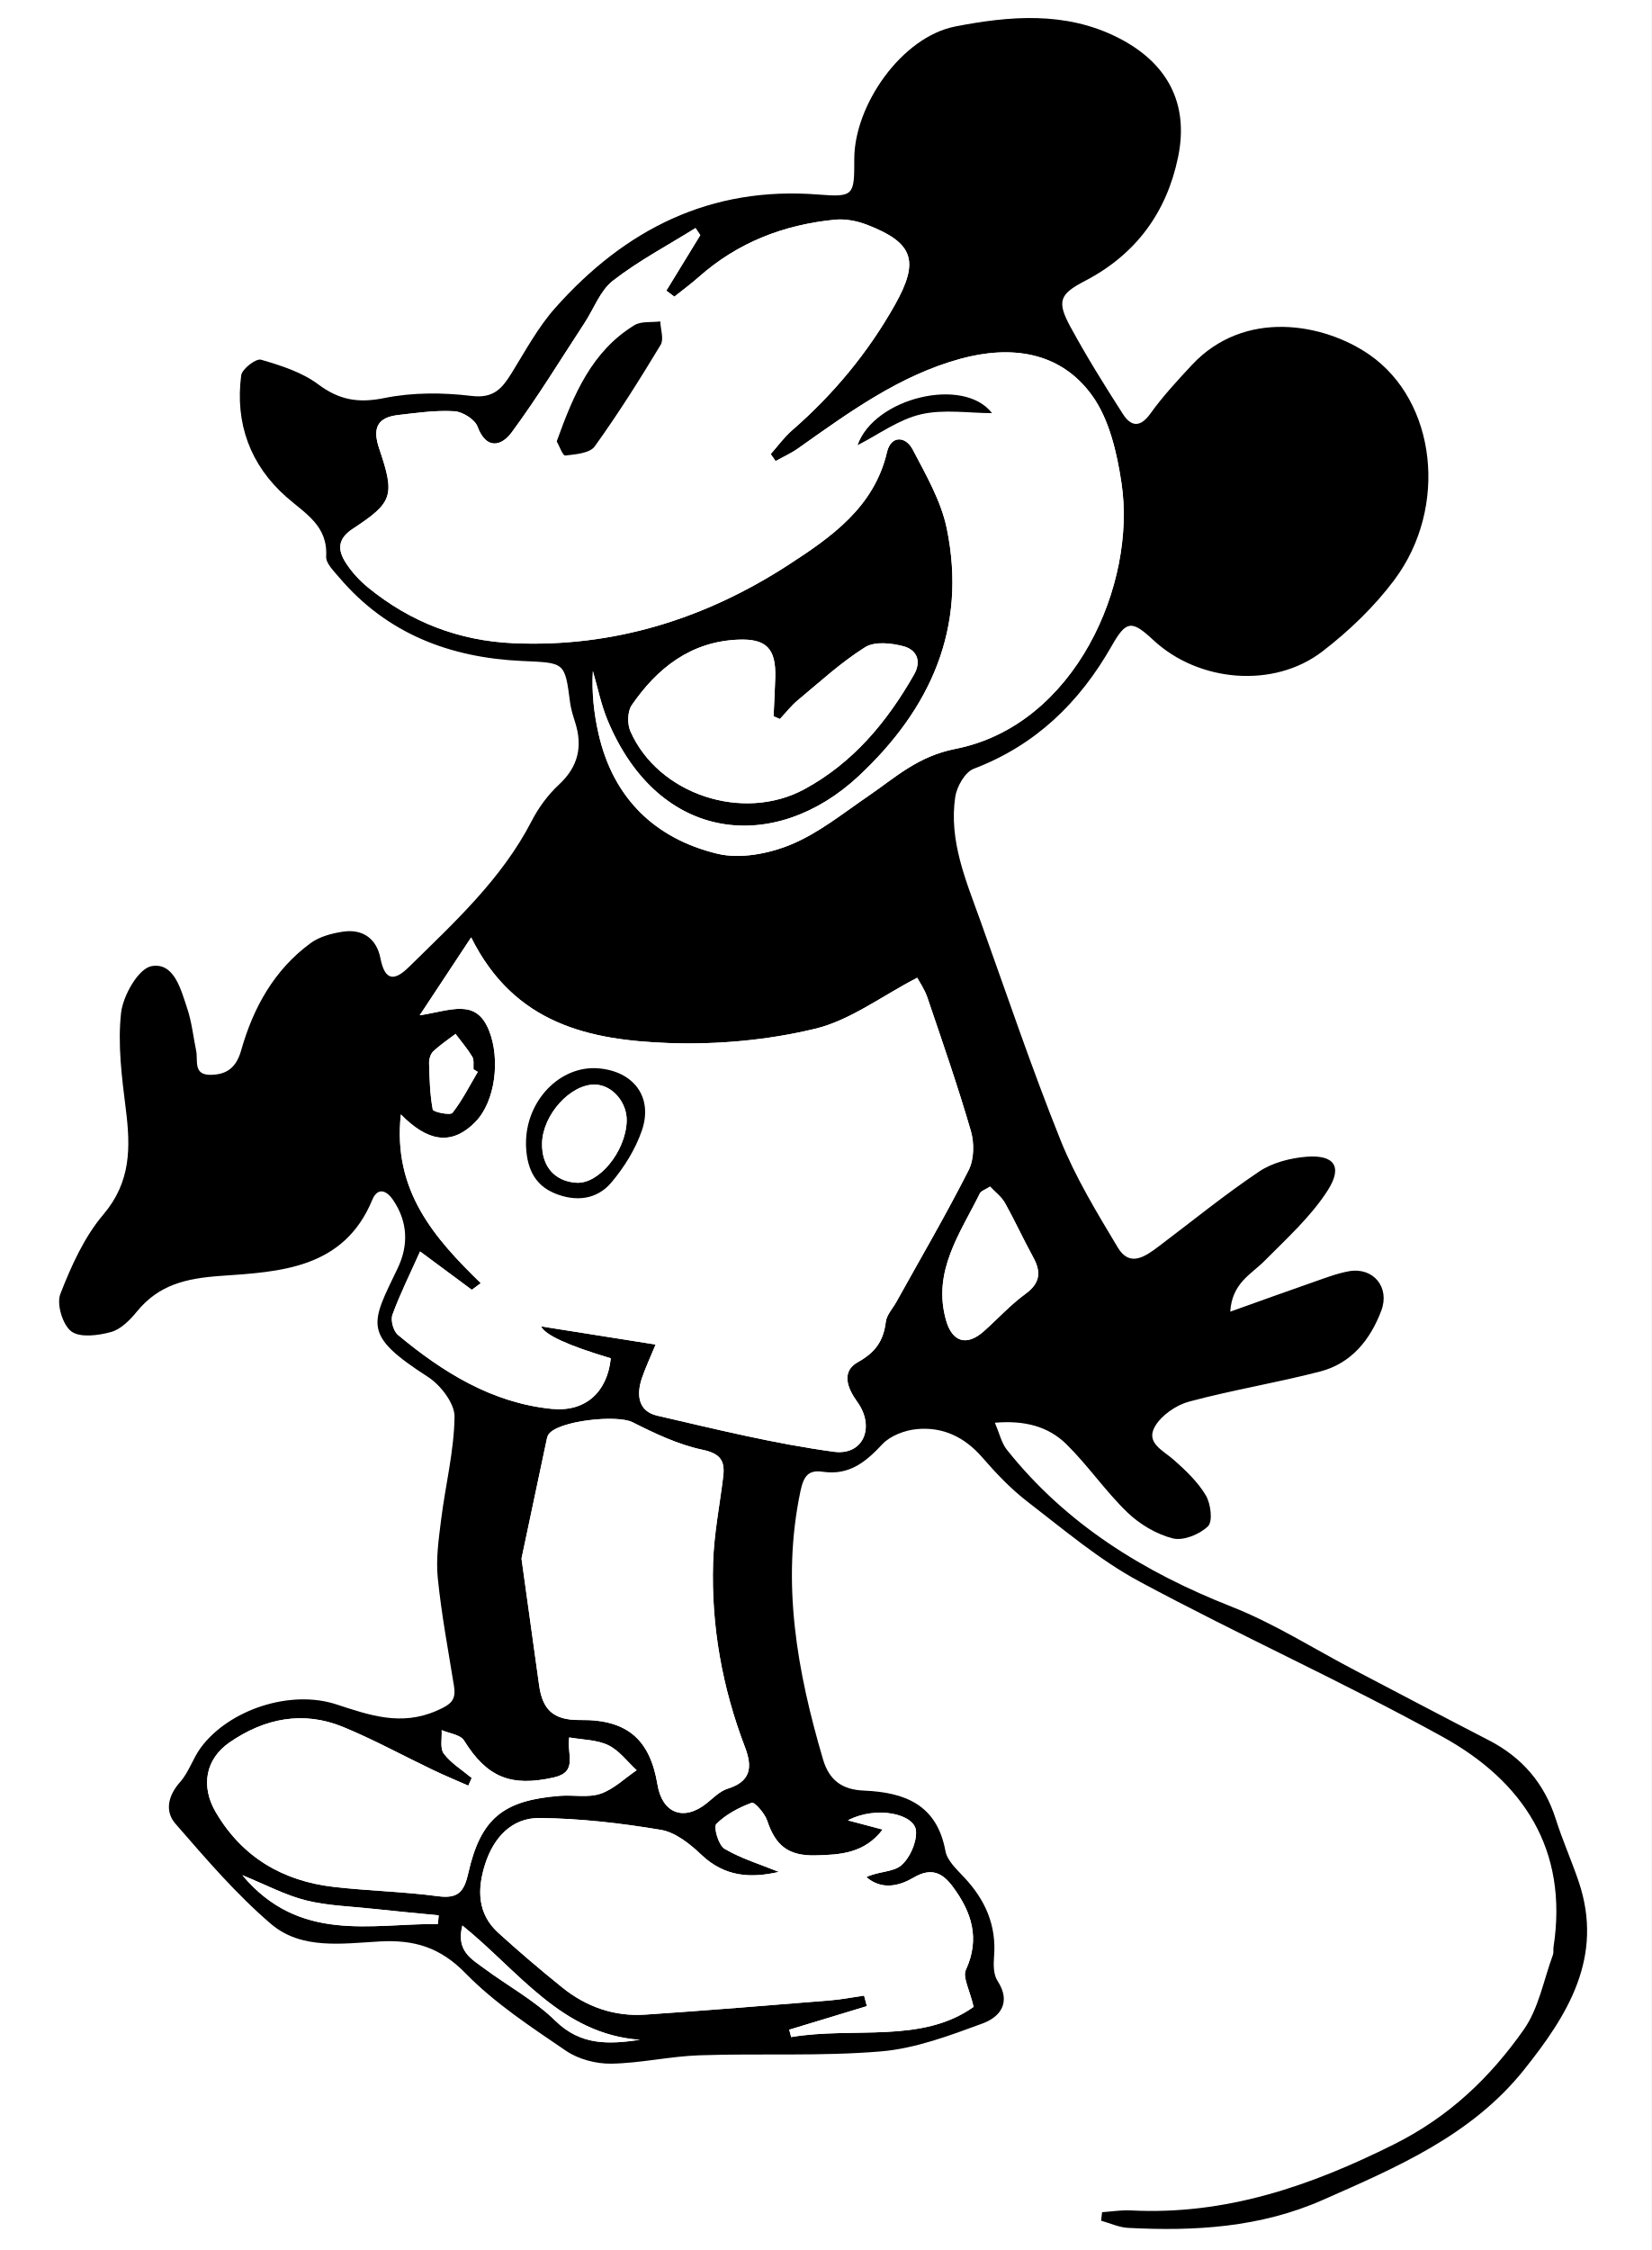
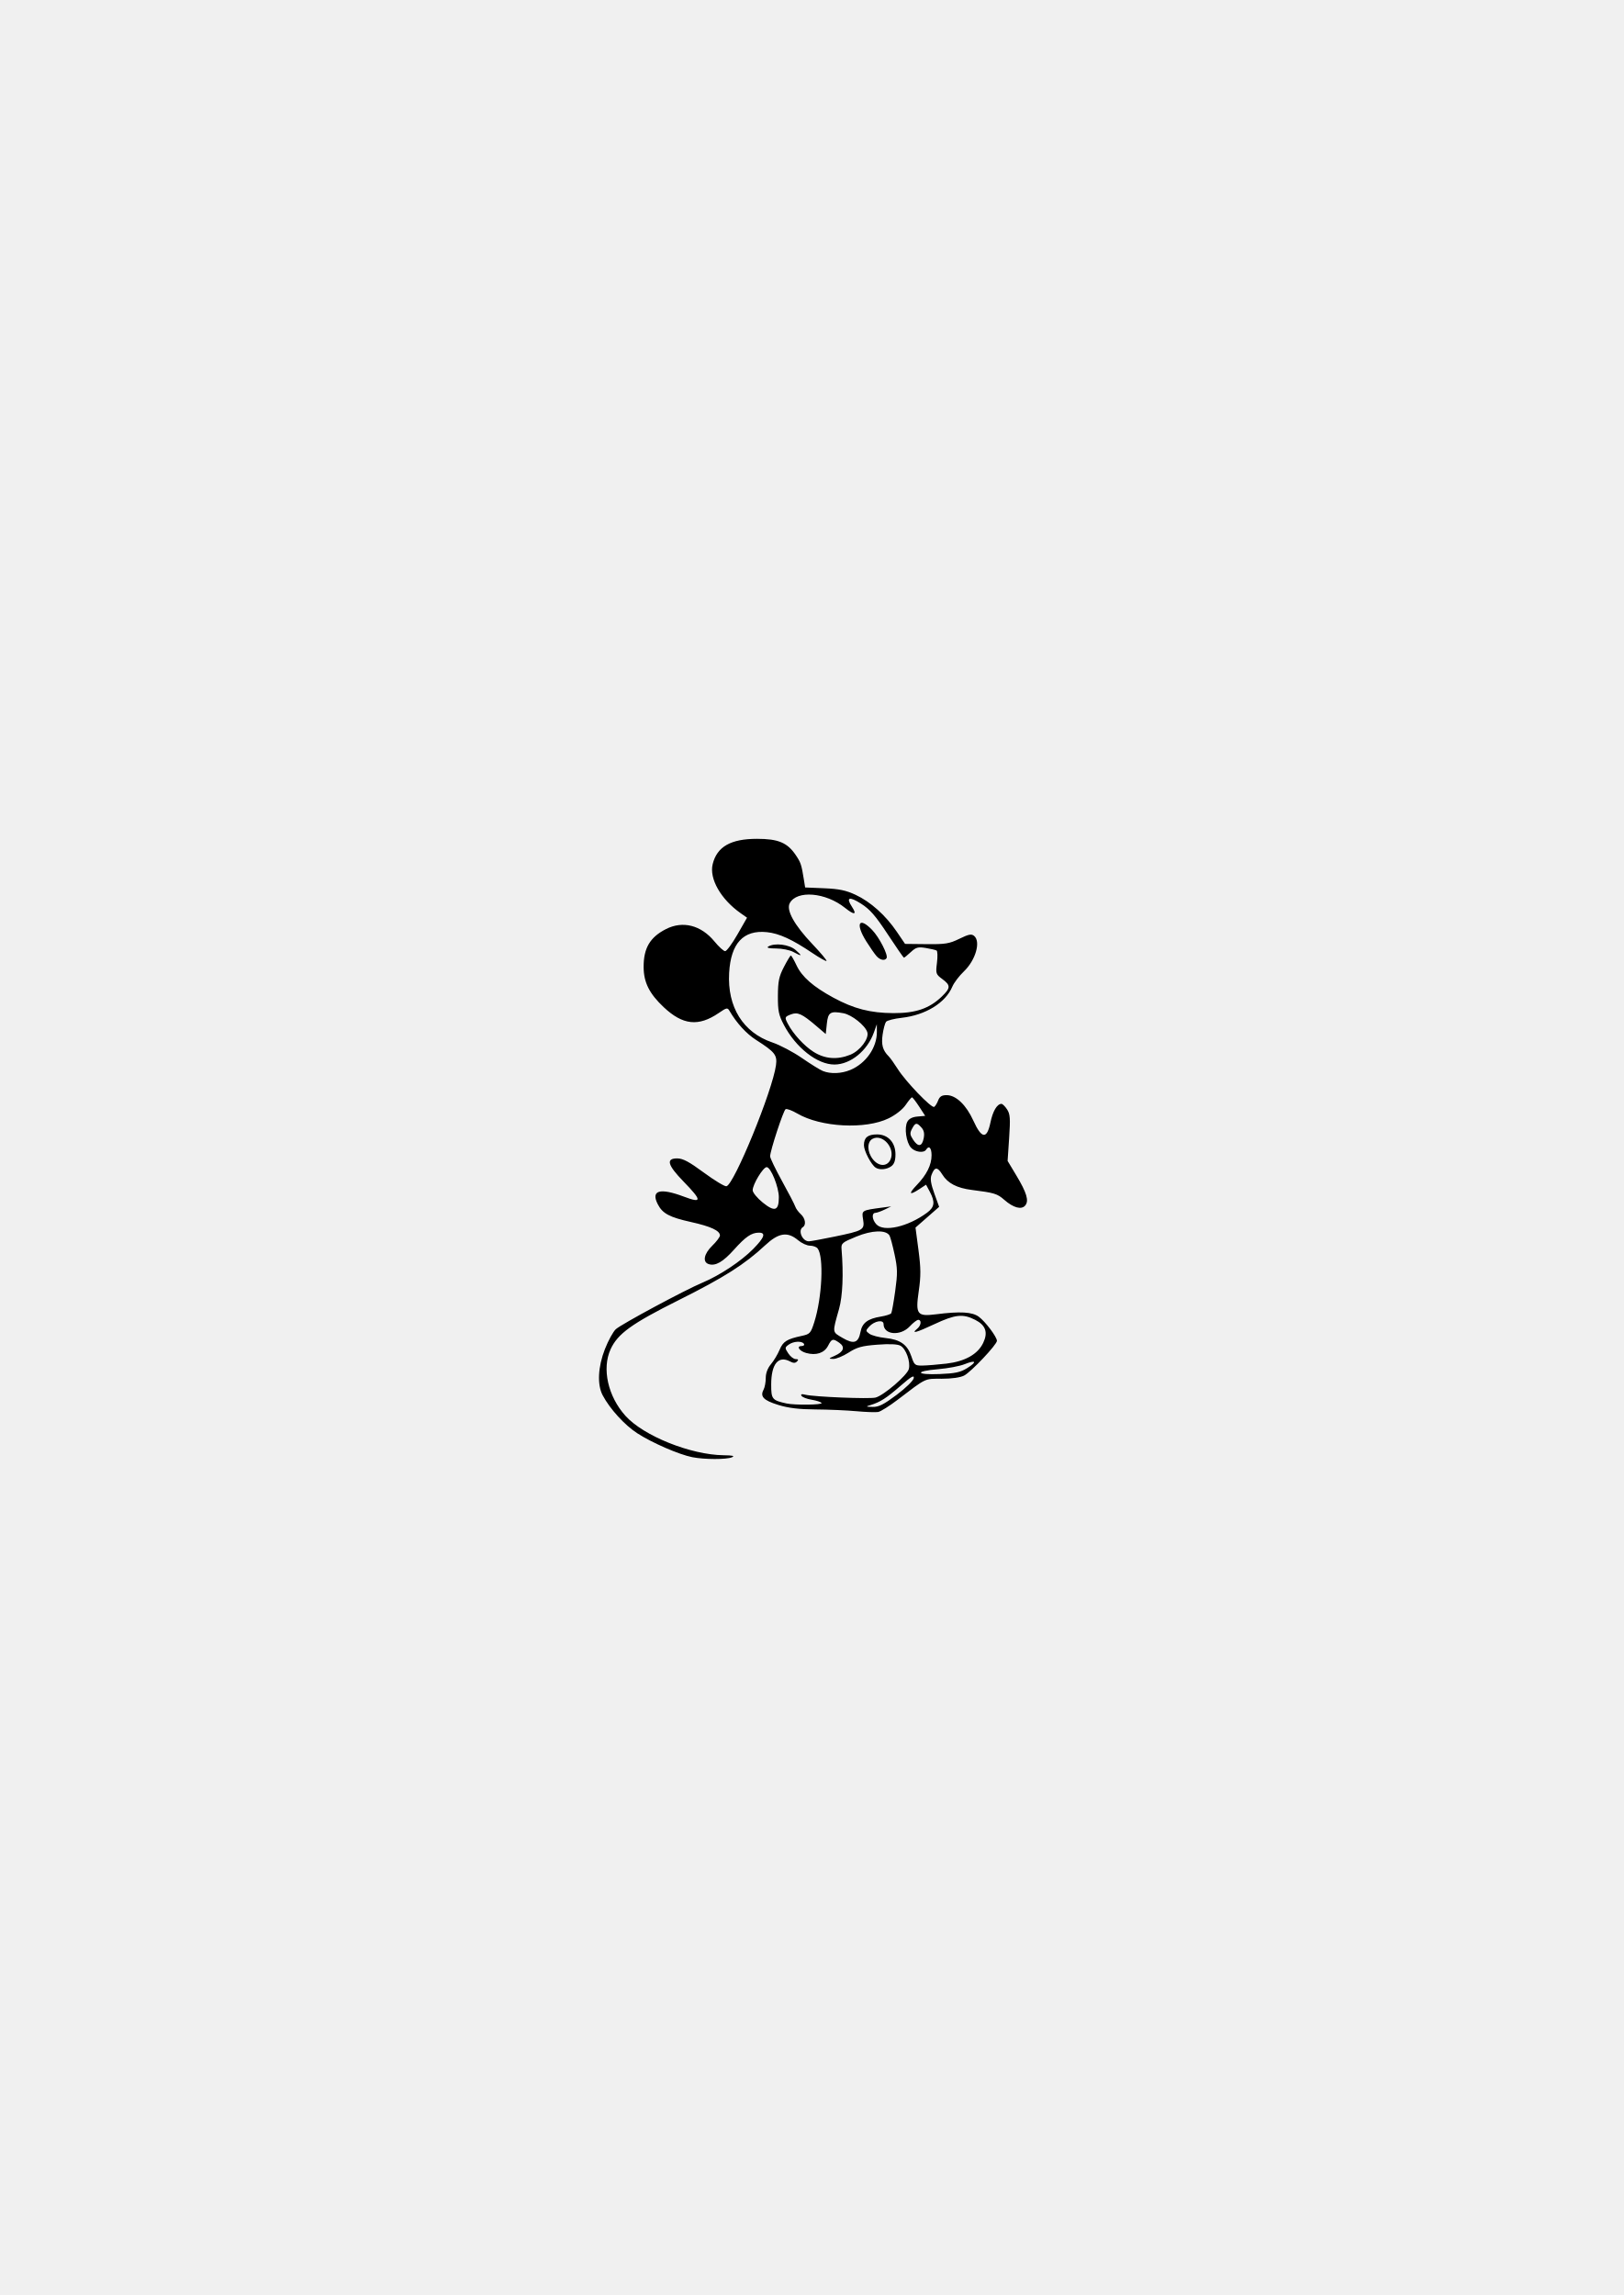
- <svg xmlns="http://www.w3.org/2000/svg" id="Layer_1" viewBox="0 0 323 440">
-   <defs>
-     <style>.cls-1,.cls-2{stroke-width:0px;}.cls-2{fill:#fff;}</style>
-   </defs>
-   <path class="cls-2" d="M0,440C0,293.33,0,146.67,0,0c107.67,0,215.33,0,323,0,0,146.67,0,293.33,0,440-107.67,0-215.33,0-323,0ZM240.68,256.49c.37-5.57,4.06-7.23,6.63-9.82,4.39-4.43,9.16-8.72,12.46-13.9,2.96-4.65,1.2-6.96-4.2-6.53-3.16.25-6.66,1.16-9.25,2.9-6.75,4.53-13.08,9.69-19.58,14.59-2.63,1.99-5.68,4.2-8.05.27-4.08-6.81-8.27-13.68-11.21-21.01-5.67-14.13-10.54-28.58-15.68-42.91-2.81-7.83-6.18-15.62-4.92-24.19.3-2.03,1.91-4.88,3.61-5.52,12.13-4.61,20.71-12.96,27-24.03,2.84-5,3.91-5.08,8.17-1.12,8.81,8.2,23.52,9.52,33.04,2.2,5.22-4.01,10.17-8.75,14.1-14.02,10.57-14.18,8.19-34.93-4.89-44-8.89-6.16-24.45-9.04-34.76,2.03-2.83,3.04-5.67,6.11-8.08,9.47-2.04,2.85-3.83,2.52-5.4.08-3.57-5.57-7.09-11.2-10.24-17.01-2.74-5.05-2.13-6.43,2.82-9,9.95-5.18,15.99-13.38,18.23-24.25,2.17-10.54-2.15-18.48-11.81-23.35-10.32-5.2-21.24-4.2-31.74-2.17-10.56,2.04-19.8,15.43-19.79,25.94,0,7.03-.03,7.5-6.97,6.94-21.17-1.69-37.88,6.8-51.53,22.17-3.36,3.78-5.83,8.39-8.52,12.73-1.85,2.98-3.49,5-7.82,4.48-5.62-.68-11.57-.71-17.08.41-5.08,1.03-8.8.41-12.94-2.68-3.19-2.38-7.31-3.68-11.2-4.82-.96-.28-3.69,1.82-3.86,3.06-1.23,9.37,1.77,17.56,8.81,23.76,3.75,3.31,8.15,5.62,7.81,11.68-.07,1.33,1.52,2.88,2.59,4.13,9.33,10.97,21.66,15.64,35.64,16.28,8.45.39,8.44.12,9.48,8.11.17,1.31.58,2.6.98,3.86,1.51,4.74.64,8.69-3.15,12.21-2.15,2-4.01,4.53-5.36,7.15-5.85,11.33-15.08,19.76-23.97,28.5-2.81,2.77-4.72,2.85-5.6-1.69-.74-3.78-3.42-5.77-7.3-5.2-2.2.33-4.63.97-6.38,2.26-7.1,5.22-11.19,12.6-13.54,20.9-.94,3.33-2.72,4.78-5.93,4.84-3.54.06-2.5-2.78-2.89-4.69-.57-2.77-.86-5.63-1.75-8.29-1.25-3.72-2.57-9.08-6.99-8.27-2.56.47-5.58,5.76-5.95,9.16-.68,6.16.15,12.57.93,18.8.94,7.47,1.03,14.21-4.39,20.6-3.75,4.42-6.28,10.08-8.42,15.55-.77,1.98.45,6.04,2.15,7.31,1.72,1.28,5.28.8,7.77.12,1.91-.52,3.69-2.33,5.03-3.97,4.33-5.31,9.66-6.53,16.5-7.01,11.46-.8,23.99-1.35,29.56-14.85.98-2.37,2.65-2.08,4.09.03,2.91,4.28,3.03,8.88.9,13.3-5.29,11.03-6.99,12.97,5.88,21.26,2.49,1.6,5.26,5.18,5.23,7.81-.09,6.73-1.79,13.42-2.63,20.16-.47,3.77-1.02,7.64-.65,11.37.71,7.07,2.04,14.09,3.17,21.12.45,2.78-.59,3.6-3.31,4.81-7.04,3.11-13.21.91-19.74-1.22-8.95-2.92-20.92,1-26.45,8.44-1.57,2.11-2.36,4.84-4.08,6.77-2.39,2.69-3,5.73-.9,8.14,5.94,6.82,11.88,13.79,18.73,19.63,5.94,5.06,13.97,3.79,21.22,3.39,6.72-.37,11.81,1.12,16.8,6.23,5.72,5.86,12.79,10.49,19.62,15.14,2.43,1.66,5.88,2.57,8.85,2.53,5.78-.09,11.52-1.45,17.31-1.64,11.82-.4,23.71.23,35.47-.76,6.75-.57,13.44-3.1,19.89-5.47,3.4-1.25,5.67-4.1,2.89-8.35-.8-1.23-.79-3.19-.66-4.78.48-6.08-1.73-11.02-5.8-15.38-1.46-1.56-3.36-3.29-3.71-5.19-1.66-9.12-7.98-11.49-15.97-11.83-4.08-.17-6.74-1.88-7.98-6.11-5.06-17.2-8.19-34.47-4.41-52.46.63-3.01,1.59-4.19,4.39-3.78,5.11.75,8.36-1.87,11.62-5.38,1.55-1.67,4.39-2.74,6.75-2.96,5.05-.48,9.31,1.52,12.75,5.47,2.73,3.13,5.64,6.22,8.92,8.74,7.1,5.45,14.04,11.37,21.86,15.58,19.55,10.51,39.86,19.64,59.28,30.36,15.77,8.7,24.68,22.07,21.73,41.16-.08.49.05,1.04-.11,1.49-1.82,4.93-2.78,10.48-5.71,14.64-6.59,9.37-14.58,17.03-25.37,22.42-16.43,8.21-33.01,13.89-51.53,12.93-1.85-.1-3.72.22-5.58.35l-.19,1.66c1.75.49,3.49,1.31,5.26,1.4,13.05.69,25.88-.07,38.1-5.46,14.48-6.39,29.08-12.61,39.33-25.42,8.61-10.76,15.72-22.11,10.71-36.87-1.38-4.08-3.15-8.03-4.45-12.13-2.23-7.03-6.59-12.11-13.11-15.47-8.71-4.49-17.37-9.07-26.06-13.61-8.07-4.22-15.85-9.2-24.28-12.52-17.19-6.77-32.34-16.11-43.94-30.69-1.03-1.29-1.4-3.1-2.35-5.28,5.89-.51,10.5.77,14.01,4.21,4.23,4.16,7.62,9.18,11.89,13.3,2.42,2.34,5.7,4.29,8.92,5.11,2.04.52,5.26-.79,6.87-2.37.98-.96.55-4.4-.42-6.04-1.56-2.63-3.92-4.88-6.26-6.94-2.1-1.86-5.57-3.33-3.68-6.56,1.29-2.21,4.16-4.17,6.7-4.85,8.47-2.27,17.17-3.68,25.65-5.89,6.07-1.58,9.75-6.17,11.91-11.88,1.73-4.56-1.55-8.56-6.32-7.71-2.44.43-4.8,1.37-7.15,2.19-5.06,1.76-10.1,3.59-16.03,5.7Z" />
-   <path class="cls-1" d="M240.68,256.49c5.92-2.11,10.96-3.94,16.03-5.7,2.36-.82,4.71-1.75,7.15-2.19,4.77-.85,8.05,3.15,6.32,7.71-2.16,5.71-5.85,10.29-11.91,11.88-8.49,2.21-17.18,3.62-25.65,5.89-2.54.68-5.41,2.64-6.7,4.85-1.89,3.23,1.58,4.7,3.68,6.56,2.33,2.06,4.7,4.31,6.26,6.94.97,1.63,1.4,5.08.42,6.04-1.61,1.58-4.83,2.89-6.87,2.37-3.22-.82-6.5-2.77-8.92-5.11-4.27-4.12-7.66-9.14-11.89-13.3-3.5-3.45-8.11-4.72-14.01-4.21.94,2.18,1.32,3.99,2.35,5.28,11.6,14.58,26.75,23.92,43.94,30.69,8.43,3.32,16.2,8.3,24.28,12.52,8.68,4.54,17.35,9.12,26.06,13.61,6.52,3.36,10.88,8.44,13.11,15.47,1.3,4.1,3.07,8.06,4.45,12.13,5,14.76-2.1,26.11-10.71,36.87-10.25,12.81-24.85,19.03-39.33,25.42-12.22,5.39-25.05,6.15-38.1,5.46-1.77-.09-3.51-.92-5.26-1.4l.19-1.66c1.86-.13,3.73-.44,5.58-.35,18.52.96,35.11-4.72,51.53-12.93,10.79-5.39,18.78-13.05,25.37-22.42,2.93-4.16,3.89-9.71,5.71-14.64.17-.45.04-1,.11-1.49,2.95-19.1-5.96-32.46-21.73-41.16-19.43-10.72-39.73-19.84-59.28-30.36-7.82-4.21-14.76-10.13-21.86-15.58-3.28-2.52-6.19-5.6-8.92-8.74-3.44-3.95-7.69-5.95-12.75-5.47-2.36.22-5.19,1.29-6.75,2.96-3.26,3.5-6.51,6.12-11.62,5.38-2.8-.41-3.75.77-4.39,3.78-3.78,17.98-.65,35.26,4.41,52.46,1.24,4.23,3.9,5.94,7.98,6.11,7.99.34,14.3,2.71,15.97,11.83.35,1.9,2.26,3.63,3.71,5.19,4.07,4.36,6.28,9.3,5.8,15.38-.13,1.59-.14,3.56.66,4.78,2.78,4.25.51,7.1-2.89,8.35-6.45,2.37-13.14,4.9-19.89,5.47-11.76.99-23.65.36-35.47.76-5.78.19-11.53,1.55-17.31,1.64-2.97.04-6.42-.87-8.85-2.53-6.83-4.66-13.9-9.28-19.62-15.14-4.99-5.11-10.08-6.6-16.8-6.23-7.24.4-15.28,1.66-21.22-3.39-6.85-5.84-12.79-12.81-18.73-19.63-2.1-2.41-1.49-5.45.9-8.14,1.72-1.93,2.52-4.67,4.08-6.77,5.52-7.43,17.5-11.36,26.45-8.44,6.53,2.13,12.7,4.33,19.74,1.22,2.72-1.2,3.76-2.03,3.31-4.81-1.13-7.03-2.46-14.05-3.17-21.12-.38-3.73.18-7.6.65-11.37.84-6.74,2.54-13.43,2.63-20.16.03-2.63-2.74-6.21-5.23-7.81-12.87-8.29-11.17-10.23-5.88-21.26,2.12-4.43,2-9.02-.9-13.3-1.44-2.12-3.11-2.4-4.09-.03-5.58,13.5-18.1,14.05-29.56,14.85-6.84.48-12.17,1.7-16.5,7.01-1.34,1.64-3.12,3.44-5.03,3.97-2.49.68-6.05,1.16-7.77-.12-1.69-1.27-2.92-5.33-2.15-7.31,2.13-5.47,4.67-11.13,8.42-15.55,5.42-6.39,5.33-13.13,4.39-20.6-.78-6.23-1.61-12.63-.93-18.8.37-3.39,3.39-8.69,5.95-9.16,4.42-.81,5.75,4.55,6.99,8.27.89,2.66,1.18,5.52,1.75,8.29.39,1.92-.65,4.76,2.89,4.69,3.21-.06,4.99-1.5,5.93-4.84,2.35-8.29,6.44-15.68,13.54-20.9,1.75-1.29,4.17-1.93,6.38-2.26,3.88-.57,6.56,1.41,7.3,5.2.89,4.54,2.79,4.46,5.6,1.69,8.89-8.74,18.12-17.17,23.97-28.5,1.35-2.62,3.2-5.15,5.36-7.15,3.79-3.52,4.66-7.47,3.15-12.21-.4-1.26-.81-2.55-.98-3.86-1.04-8-1.03-7.72-9.48-8.11-13.99-.65-26.31-5.31-35.64-16.28-1.06-1.25-2.66-2.8-2.59-4.13.34-6.06-4.06-8.37-7.81-11.68-7.04-6.21-10.04-14.39-8.81-23.76.16-1.24,2.89-3.34,3.86-3.06,3.9,1.13,8.02,2.44,11.2,4.82,4.14,3.09,7.86,3.71,12.94,2.68,5.52-1.12,11.46-1.09,17.08-.41,4.33.52,5.97-1.5,7.82-4.48,2.69-4.34,5.16-8.95,8.52-12.73,13.66-15.37,30.36-23.86,51.53-22.17,6.94.56,6.98.09,6.97-6.94-.01-10.5,9.23-23.89,19.79-25.94,10.5-2.03,21.42-3.03,31.74,2.17,9.65,4.86,13.98,12.81,11.81,23.35-2.24,10.87-8.27,19.07-18.23,24.25-4.95,2.57-5.56,3.95-2.82,9,3.16,5.81,6.67,11.44,10.24,17.01,1.57,2.44,3.35,2.78,5.4-.08,2.41-3.36,5.25-6.43,8.08-9.47,10.3-11.06,25.87-8.19,34.76-2.03,13.08,9.07,15.46,29.82,4.89,44-3.93,5.27-8.87,10-14.1,14.02-9.52,7.32-24.23,6-33.04-2.2-4.26-3.97-5.33-3.89-8.17,1.12-6.3,11.07-14.87,19.42-27,24.03-1.7.65-3.31,3.5-3.61,5.52-1.26,8.57,2.11,16.36,4.92,24.19,5.15,14.34,10.01,28.79,15.68,42.91,2.94,7.33,7.13,14.2,11.21,21.01,2.36,3.94,5.41,1.72,8.05-.27,6.5-4.9,12.83-10.06,19.58-14.59,2.59-1.74,6.08-2.64,9.25-2.9,5.4-.43,7.16,1.88,4.2,6.53-3.3,5.18-8.07,9.47-12.46,13.9-2.57,2.59-6.26,4.25-6.63,9.82ZM136.98,45.99l-.94-1.39c-5.42,3.37-11.12,6.39-16.14,10.28-2.51,1.95-3.75,5.52-5.6,8.33-4.69,7.16-9.15,14.49-14.23,21.36-1.91,2.59-4.92,3.54-6.68-1.16-.53-1.42-2.91-2.9-4.53-2.99-3.61-.22-7.28.32-10.91.73-4.11.47-5.16,2.5-3.78,6.58,3.12,9.2,2.67,10.53-5.16,15.67-3.09,2.03-2.95,4.23-1.35,6.7,1.16,1.79,2.68,3.44,4.33,4.79,8.26,6.74,17.72,10.41,28.42,10.89,19.67.87,37.67-4.83,53.88-15.37,8.18-5.32,16.69-11.18,19.21-22.02.74-3.2,3.6-3.21,5.03-.47,2.6,4.97,5.55,10.05,6.66,15.44,4,19.42-3.15,35.25-17.23,48.4-16.23,15.17-39.02,13.29-49.11-10.88-1.29-3.08-1.95-6.43-2.89-9.66-.24,4.21.2,8.29,1.11,12.27,2.86,12.6,11.05,20.51,23.24,23.46,4.44,1.07,10.01.01,14.36-1.78,5.45-2.25,10.25-6.15,15.19-9.52,5.35-3.66,9.61-7.74,17.05-9.21,23.43-4.64,35.41-32.27,32.46-51.92-.89-5.95-2.39-12.52-5.79-17.22-6.23-8.59-15.86-9.83-25.74-7.13-11.92,3.26-21.78,10.47-31.7,17.49-1.38.98-2.95,1.68-4.44,2.51l-.95-1.38c1.38-1.55,2.61-3.27,4.16-4.62,8.11-7.06,14.87-15.2,20.15-24.59,4.78-8.51,3.68-12.06-5.41-15.6-1.96-.76-4.26-1.22-6.32-1.02-10,.98-19.03,4.44-26.64,11.2-1.53,1.36-3.19,2.57-4.79,3.85-.52-.39-1.05-.78-1.57-1.17,2.21-3.62,4.43-7.23,6.64-10.85ZM82.17,244.73c-2.03,4.52-3.95,8.37-5.41,12.38-.39,1.07.19,3.2,1.07,3.93,8.79,7.31,18.36,13.28,30.04,14.47,6.66.68,10.93-3.29,11.6-9.89q-12.48-3.71-13.63-6.24c7.44,1.18,14.66,2.33,22.4,3.55-1.12,2.73-2.04,4.65-2.71,6.66-1.07,3.23-.68,6.4,3.02,7.25,11.46,2.64,22.93,5.49,34.56,7.06,5.82.78,8.09-4.91,4.57-9.76-1.98-2.73-3.17-5.94.14-7.78,3.42-1.9,4.99-4.16,5.44-7.84.17-1.38,1.35-2.63,2.08-3.94,4.75-8.56,9.7-17.02,14.13-25.75,1.07-2.11,1.12-5.3.44-7.64-2.55-8.79-5.57-17.45-8.51-26.12-.55-1.61-1.56-3.06-1.99-3.87-7.03,3.65-13.13,8.33-19.97,9.98-9.26,2.23-19.13,3.14-28.66,2.79-15.37-.57-30.17-3.63-38.62-20.66-3.33,5.03-6.29,9.52-10.07,15.24,6.14-.95,11-3.39,13.55,2.93,2.26,5.61,1.25,13.9-2.61,17.87-4.88,5.01-9.65,3.64-14.62-1.42-1.62,14.91,6.54,24.16,15.63,33-.58.43-1.17.86-1.75,1.3-3.18-2.36-6.35-4.71-10.12-7.5ZM190.44,392.46c-.78-3.37-2.19-5.79-1.52-7.24,2.84-6.18,1.1-11.35-2.57-16.28-1.96-2.64-4.13-3.83-7.64-1.77-2.75,1.62-6.19,2.54-9.25-.09,2.3-1.14,5.25-.94,6.83-2.31,1.7-1.47,3.03-4.47,2.88-6.7-.22-3.33-7.71-5.03-13.33-2.09,1.97.52,3.94,1.04,6.8,1.8-3.55,4.66-8.29,4.94-13.17,5.05-5.21.11-7.77-1.85-9.41-6.79-.47-1.42-2.47-3.7-3.01-3.5-2.52.93-5.08,2.27-6.94,4.15-.59.59.43,4.16,1.6,4.85,3.29,1.93,7.05,3.06,10.64,4.52-5.44,1.25-10.56,1.04-15.19-3.37-2.21-2.11-5.05-4.37-7.89-4.85-7.82-1.32-15.78-2.23-23.7-2.32-5.5-.06-9.05,3.87-10.7,9.07-1.54,4.87-1.53,9.64,2.59,13.38,4.06,3.69,8.24,7.25,12.51,10.69,4.71,3.79,10.19,5.72,16.24,5.31,12.09-.82,24.17-1.81,36.25-2.79,2.19-.18,4.36-.61,6.55-.93l.55,2.06c-5.06,1.54-10.13,3.08-15.19,4.61.13.48.25.96.38,1.44,12.26-2.07,25.46,1.36,35.68-5.9ZM102.01,304.76c1.25,9.01,2.35,16.88,3.44,24.74.65,4.67,2.62,6.93,8.04,6.85,9.37-.13,13.68,3.99,15.12,12.63.94,5.66,5.17,7.24,9.64,3.64,1.29-1.04,2.56-2.36,4.07-2.83,4.56-1.42,4.91-4.2,3.4-8.14-4.44-11.61-6.62-23.67-6.23-36.08.17-5.6,1.29-11.18,1.97-16.77.38-3.1-.47-4.54-4.06-5.3-4.74-1-9.31-3.18-13.67-5.38-3.01-1.52-14.53-.31-16.42,2.37-.18.26-.28.6-.35.92-1.71,8.06-3.41,16.12-4.94,23.34ZM92.27,347.69c-.22.5-.44,1.01-.67,1.51-2.31-1.02-4.65-1.99-6.93-3.08-5.84-2.79-11.54-5.92-17.51-8.38-7.85-3.24-15.4-1.72-22.24,2.99-4.73,3.25-5.7,8.55-2.73,13.63,5.16,8.83,13.11,13.49,23.1,14.64,6.77.78,13.63.91,20.38,1.82,3.88.52,5.09-.81,5.91-4.44,2.44-10.8,6.83-14.32,17.95-15.19,2.65-.21,5.52.41,7.93-.41,2.58-.88,4.73-3.01,7.07-4.6-1.83-1.68-3.41-3.86-5.55-4.89-2.23-1.08-5-1.05-7.64-1.52-.51,3.31,1.8,6.75-3.03,7.83-8.34,1.88-13.04.02-17.55-7.24-.71-1.14-2.88-1.37-4.37-2.02.1,1.56-.37,3.55.42,4.6,1.42,1.89,3.6,3.21,5.46,4.76ZM152.55,140.6c-.41-.18-.82-.35-1.23-.53.11-2.53.25-5.05.33-7.58.16-5.63-1.71-7.65-7.32-7.4-9.25.41-15.77,5.56-20.76,12.82-.84,1.22-.89,3.66-.26,5.08,5.43,12.36,22.02,17.86,34.06,11.33,9.5-5.16,16.13-13.13,21.41-22.38,1.57-2.75.45-4.87-1.98-5.54-2.38-.65-5.69-1.01-7.56.16-4.71,2.95-8.87,6.8-13.18,10.37-1.29,1.07-2.34,2.44-3.5,3.67ZM193.65,232.04c-.96.62-1.75.84-1.99,1.33-3.85,7.82-9.33,15.22-6.62,24.8,1.22,4.29,4.04,5.14,7.39,2.17,2.73-2.42,5.2-5.16,8.13-7.3,2.94-2.14,3.12-4.31,1.5-7.24-1.92-3.48-3.56-7.11-5.5-10.57-.67-1.19-1.88-2.08-2.92-3.19ZM93.46,209.61c-.28-.17-.56-.34-.84-.51-.06-.83.14-1.81-.24-2.45-.95-1.58-2.17-2.99-3.28-4.47-1.47,1.13-3.02,2.16-4.36,3.42-.53.51-.83,1.53-.81,2.31.09,3.04.16,6.11.72,9.07.09.48,3.43,1.17,3.85.64,1.93-2.46,3.35-5.31,4.96-8.02ZM85.66,376.24c.05-.56.1-1.12.15-1.68-4.39-.43-8.79-.84-13.18-1.31-4.29-.46-8.69-.58-12.84-1.63-3.99-1.01-7.73-3.01-12.39-4.91,11.17,13.32,25.14,9.46,38.26,9.54ZM125.13,398.9c-15.34-1.13-23.66-13.46-34.69-22.35-1.27,4.98,1.8,6.55,4.23,8.36,4.65,3.45,9.88,6.27,13.97,10.28,4.97,4.86,10.45,4.59,16.49,3.72Z" />
-   <path class="cls-2" d="M136.98,45.99c-2.21,3.62-4.43,7.23-6.64,10.85.52.39,1.05.78,1.57,1.17,1.6-1.28,3.26-2.5,4.79-3.85,7.62-6.76,16.64-10.23,26.64-11.2,2.06-.2,4.36.26,6.32,1.02,9.09,3.53,10.19,7.08,5.41,15.6-5.28,9.39-12.03,17.53-20.15,24.59-1.55,1.35-2.78,3.07-4.16,4.62l.95,1.38c1.48-.83,3.06-1.53,4.44-2.51,9.92-7.02,19.77-14.22,31.7-17.49,9.87-2.7,19.51-1.46,25.74,7.13,3.41,4.7,4.9,11.27,5.79,17.22,2.95,19.65-9.03,47.29-32.46,51.92-7.44,1.47-11.7,5.55-17.05,9.21-4.95,3.38-9.74,7.28-15.19,9.52-4.35,1.79-9.93,2.86-14.36,1.78-12.19-2.95-20.38-10.86-23.24-23.46-.9-3.98-1.35-8.06-1.11-12.27.95,3.23,1.61,6.57,2.89,9.66,10.09,24.17,32.88,26.04,49.11,10.88,14.07-13.15,21.22-28.98,17.23-48.4-1.11-5.39-4.06-10.47-6.66-15.44-1.44-2.74-4.29-2.73-5.03.47-2.51,10.85-11.03,16.71-19.21,22.02-16.21,10.54-34.2,16.24-53.88,15.37-10.69-.47-20.16-4.15-28.42-10.89-1.65-1.35-3.18-3-4.33-4.79-1.6-2.48-1.74-4.68,1.35-6.7,7.84-5.14,8.29-6.47,5.16-15.67-1.39-4.08-.34-6.11,3.78-6.58,3.63-.42,7.3-.95,10.91-.73,1.61.1,3.99,1.58,4.53,2.99,1.76,4.7,4.77,3.75,6.68,1.16,5.08-6.87,9.54-14.21,14.23-21.36,1.85-2.82,3.09-6.39,5.6-8.33,5.02-3.89,10.72-6.9,16.14-10.28l.94,1.39ZM108.9,86.31c.48.84,1.18,2.84,1.65,2.78,2.01-.23,4.81-.45,5.77-1.78,4.61-6.4,8.82-13.1,12.9-19.86.67-1.11-.01-3.03-.07-4.58-1.71.22-3.73-.08-5.07.74-8.3,5.1-11.87,13.48-15.18,22.71ZM167.76,87.04c4.11-2.08,8.02-5.01,12.38-6.02,4.5-1.04,9.43-.23,13.9-.23-5.52-7.22-23-3.04-26.28,6.25Z" />
-   <path class="cls-2" d="M82.17,244.73c3.76,2.79,6.94,5.15,10.12,7.5.58-.43,1.17-.86,1.75-1.3-9.09-8.84-17.25-18.09-15.63-33,4.97,5.06,9.75,6.44,14.62,1.42,3.86-3.97,4.88-12.26,2.61-17.87-2.55-6.32-7.41-3.88-13.55-2.93,3.78-5.72,6.74-10.21,10.07-15.24,8.45,17.03,23.25,20.09,38.62,20.66,9.54.35,19.4-.56,28.66-2.79,6.83-1.64,12.93-6.33,19.97-9.98.43.81,1.44,2.26,1.99,3.87,2.94,8.67,5.95,17.33,8.51,26.12.68,2.34.63,5.53-.44,7.64-4.43,8.73-9.37,17.19-14.13,25.75-.73,1.31-1.91,2.56-2.08,3.94-.45,3.68-2.02,5.94-5.44,7.84-3.3,1.83-2.12,5.04-.14,7.78,3.52,4.85,1.25,10.54-4.57,9.76-11.63-1.57-23.1-4.42-34.56-7.06-3.69-.85-4.09-4.02-3.02-7.25.67-2.01,1.59-3.94,2.71-6.66-7.74-1.23-14.96-2.37-22.4-3.55q1.15,2.53,13.63,6.24c-.67,6.6-4.95,10.57-11.6,9.89-11.68-1.19-21.25-7.16-30.04-14.47-.89-.74-1.46-2.86-1.07-3.93,1.46-4.01,3.39-7.86,5.41-12.38ZM102.89,223.72c.1,4.28,1.39,7.92,5.69,9.67,4.08,1.66,8.17,1.2,10.99-2.12,2.52-2.98,4.74-6.54,6-10.22,2.23-6.52-1.64-11.58-8.54-12.13-7.53-.6-14.24,6.42-14.14,14.8Z" />
-   <path class="cls-2" d="M190.44,392.46c-10.23,7.26-23.42,3.84-35.68,5.9-.13-.48-.25-.96-.38-1.44,5.06-1.54,10.13-3.08,15.19-4.61l-.55-2.06c-2.18.32-4.35.75-6.55.93-12.08.98-24.16,1.98-36.25,2.79-6.06.41-11.53-1.52-16.24-5.31-4.27-3.44-8.45-7-12.51-10.69-4.12-3.74-4.13-8.52-2.59-13.38,1.65-5.21,5.21-9.14,10.7-9.07,7.92.09,15.88,1.01,23.7,2.32,2.84.48,5.67,2.74,7.89,4.85,4.64,4.41,9.76,4.62,15.19,3.37-3.6-1.46-7.35-2.59-10.64-4.52-1.17-.69-2.19-4.26-1.6-4.85,1.87-1.87,4.42-3.22,6.94-4.15.53-.2,2.54,2.08,3.01,3.5,1.64,4.94,4.19,6.9,9.41,6.79,4.88-.11,9.62-.39,13.17-5.05-2.86-.76-4.83-1.28-6.8-1.8,5.62-2.94,13.11-1.23,13.33,2.09.14,2.23-1.19,5.23-2.88,6.7-1.59,1.37-4.53,1.17-6.83,2.31,3.06,2.63,6.5,1.7,9.25.09,3.51-2.07,5.68-.87,7.64,1.77,3.67,4.93,5.41,10.1,2.57,16.28-.67,1.45.74,3.87,1.52,7.24Z" />
-   <path class="cls-2" d="M102.01,304.76c1.53-7.22,3.23-15.28,4.94-23.34.07-.32.17-.66.35-.92,1.89-2.68,13.42-3.89,16.42-2.37,4.37,2.21,8.94,4.38,13.67,5.38,3.59.76,4.44,2.2,4.06,5.3-.68,5.59-1.8,11.16-1.97,16.77-.39,12.41,1.79,24.47,6.23,36.08,1.51,3.94,1.17,6.72-3.4,8.14-1.5.47-2.77,1.79-4.07,2.83-4.47,3.6-8.7,2.02-9.64-3.64-1.44-8.65-5.75-12.76-15.12-12.63-5.42.07-7.39-2.18-8.04-6.85-1.09-7.86-2.19-15.72-3.44-24.74Z" />
-   <path class="cls-2" d="M92.27,347.69c-1.86-1.56-4.03-2.88-5.46-4.76-.79-1.04-.32-3.03-.42-4.6,1.49.65,3.66.88,4.37,2.02,4.51,7.26,9.21,9.11,17.55,7.24,4.83-1.09,2.52-4.52,3.03-7.83,2.65.47,5.41.44,7.64,1.52,2.14,1.03,3.72,3.22,5.55,4.89-2.34,1.59-4.49,3.72-7.07,4.6-2.41.82-5.28.21-7.93.41-11.13.87-15.51,4.4-17.95,15.19-.82,3.63-2.03,4.96-5.91,4.44-6.75-.9-13.61-1.04-20.38-1.82-9.99-1.15-17.94-5.82-23.1-14.64-2.97-5.08-1.99-10.37,2.73-13.63,6.84-4.71,14.39-6.23,22.24-2.99,5.97,2.47,11.67,5.59,17.51,8.38,2.28,1.09,4.62,2.06,6.93,3.08.22-.5.44-1.01.67-1.51Z" />
-   <path class="cls-2" d="M152.55,140.6c1.16-1.23,2.21-2.6,3.5-3.67,4.31-3.58,8.47-7.42,13.18-10.37,1.86-1.17,5.17-.81,7.56-.16,2.43.67,3.55,2.78,1.98,5.54-5.28,9.25-11.92,17.23-21.41,22.38-12.03,6.53-28.63,1.04-34.06-11.33-.62-1.42-.57-3.87.26-5.08,4.99-7.26,11.52-12.41,20.76-12.82,5.61-.25,7.48,1.77,7.32,7.4-.07,2.53-.22,5.05-.33,7.58.41.18.82.35,1.23.53Z" />
-   <path class="cls-2" d="M193.65,232.04c1.04,1.11,2.25,2,2.92,3.19,1.94,3.46,3.59,7.09,5.5,10.57,1.61,2.93,1.44,5.1-1.5,7.24-2.93,2.13-5.41,4.88-8.13,7.3-3.35,2.97-6.18,2.13-7.39-2.17-2.71-9.57,2.77-16.98,6.62-24.8.24-.49,1.03-.71,1.99-1.33Z" />
-   <path class="cls-2" d="M93.46,209.61c-1.61,2.71-3.03,5.56-4.96,8.02-.41.53-3.76-.16-3.85-.64-.56-2.97-.63-6.03-.72-9.07-.02-.78.27-1.8.81-2.31,1.33-1.26,2.89-2.3,4.36-3.42,1.11,1.48,2.33,2.89,3.28,4.47.38.63.18,1.62.24,2.45.28.17.56.34.84.51Z" />
-   <path class="cls-2" d="M85.66,376.24c-13.13-.08-27.09,3.79-38.26-9.54,4.66,1.9,8.4,3.91,12.39,4.91,4.15,1.05,8.54,1.16,12.84,1.63,4.39.48,8.79.88,13.18,1.31-.05.56-.1,1.12-.15,1.68Z" />
-   <path class="cls-2" d="M125.13,398.9c-6.04.88-11.52,1.15-16.49-3.72-4.09-4-9.32-6.82-13.97-10.28-2.43-1.81-5.5-3.37-4.23-8.36,11.02,8.89,19.35,21.22,34.69,22.35Z" />
-   <path class="cls-1" d="M108.9,86.31c3.32-9.23,6.88-17.61,15.18-22.71,1.34-.82,3.36-.52,5.07-.74.06,1.55.74,3.47.07,4.58-4.08,6.76-8.29,13.46-12.9,19.86-.96,1.34-3.76,1.55-5.77,1.78-.47.05-1.17-1.94-1.65-2.78Z" />
-   <path class="cls-1" d="M167.76,87.04c3.27-9.29,20.76-13.47,26.28-6.25-4.47,0-9.4-.81-13.9.23-4.36,1.01-8.27,3.93-12.38,6.02Z" />
-   <path class="cls-1" d="M102.89,223.72c-.1-8.38,6.6-15.4,14.13-14.8,6.9.55,10.76,5.61,8.54,12.13-1.26,3.68-3.47,7.23-6,10.22-2.81,3.32-6.91,3.78-10.99,2.12-4.3-1.75-5.59-5.39-5.69-9.67ZM116.45,212.1c-4.83-.15-10.32,5.91-10.42,11.5-.08,4.5,2.48,7.43,6.73,7.69,4.4.27,9.6-6.08,9.82-12,.14-3.66-2.78-7.09-6.13-7.19Z" />
-   <path class="cls-2" d="M116.45,212.1c3.35.11,6.27,3.53,6.13,7.19-.22,5.92-5.42,12.27-9.82,12-4.24-.26-6.81-3.19-6.73-7.69.1-5.6,5.59-11.66,10.42-11.5Z" />
+ <svg xmlns="http://www.w3.org/2000/svg" version="1.1" id="svg1" width="793.6" height="1122.133" viewBox="0 0 793.6 1122.133">
+   <defs id="defs1" />
+   <g id="g1">
+     <path style="fill:#000000" d="m 338.501,712.489 c -6.502,-1.286 -19.647,-6.998 -26.914,-11.695 -6.18,-3.995 -13.408,-11.927 -16.921,-18.571 -2.742,-5.186 -2.319,-13.866 1.102,-22.603 1.632,-4.169 4.032,-8.541 5.333,-9.717 2.779,-2.51 33.861,-19.211 42.365,-22.764 8.424,-3.519 18.938,-10.5 24.8,-16.467 5.556,-5.655 6.349,-8.026 2.667,-7.968 -3.579,0.056 -6.412,2.011 -12.069,8.326 -5.382,6.008 -9.045,8.103 -12.338,7.058 -3.15,-1 -2.37,-5.037 1.741,-9.022 2.053,-1.99 3.733,-4.233 3.733,-4.985 0,-2.35 -4.46,-4.424 -14.149,-6.578 -10.529,-2.341 -13.886,-4.131 -16.221,-8.646 -3.542,-6.849 0.971,-8.193 12.692,-3.782 9.036,3.401 9.001,2.011 -0.189,-7.443 -7.758,-7.981 -8.639,-11.233 -3.043,-11.233 2.785,0 5.808,1.61 13.067,6.96 5.194,3.828 10.151,6.824 11.016,6.657 3.718,-0.715 22.56,-46.741 24.229,-59.185 0.669,-4.985 -0.495,-6.46 -9.766,-12.382 -4.694,-2.998 -9.485,-8.227 -12.896,-14.075 -1.061,-1.819 -1.376,-1.763 -5.333,0.936 -9.904,6.754 -17.548,5.941 -26.908,-2.86 -7.012,-6.594 -9.776,-12.111 -9.808,-19.582 -0.039,-9.254 3.076,-14.578 10.867,-18.573 8.257,-4.235 17.232,-1.946 23.8,6.07 2.119,2.586 4.454,4.701 5.19,4.701 0.736,0 3.445,-3.682 6.02,-8.183 l 4.682,-8.183 -3.153,-2.217 c -9.667,-6.799 -15.394,-16.854 -13.646,-23.959 2.101,-8.54 8.83,-12.381 21.683,-12.38 10.393,0.001 14.845,1.875 18.96,7.983 2.438,3.618 2.779,4.648 3.94,11.901 l 0.623,3.895 9.305,0.388 c 7.265,0.303 10.631,1.007 15.358,3.209 7.323,3.413 14.692,10.012 20.143,18.038 l 4.049,5.962 10.477,0.113 c 9.21,0.099 11.155,-0.218 16.082,-2.621 4.561,-2.225 5.901,-2.487 7.2,-1.409 3.353,2.783 0.737,11.889 -4.983,17.345 -2.315,2.208 -4.865,5.568 -5.665,7.467 -3.348,7.938 -13.102,13.933 -24.805,15.245 -3.657,0.41 -7.076,1.284 -7.599,1.943 -0.523,0.659 -1.277,3.459 -1.677,6.224 -0.722,4.993 0.037,7.734 2.951,10.648 0.792,0.792 2.792,3.59 4.445,6.217 3.868,6.149 16.525,19.304 17.809,18.511 0.542,-0.335 1.423,-1.762 1.959,-3.172 0.725,-1.906 1.78,-2.563 4.119,-2.563 4.585,0 9.593,4.785 13.097,12.511 4.042,8.914 6.613,9.167 8.345,0.823 1.153,-5.553 3.24,-9.067 5.385,-9.067 0.531,0 1.762,1.214 2.734,2.698 1.499,2.288 1.653,4.408 1.015,13.943 l -0.753,11.244 4.277,7.124 c 5.093,8.483 6.245,12.378 4.341,14.673 -1.838,2.215 -5.789,1.148 -10.251,-2.769 -3.421,-3.004 -4.866,-3.445 -15.814,-4.825 -7.345,-0.926 -11.83,-3.263 -14.474,-7.542 -2.403,-3.889 -3.754,-3.837 -5.29,0.201 -0.703,1.849 -0.326,4.318 1.384,9.07 l 2.35,6.53 -5.778,5.068 -5.778,5.068 1.452,10.973 c 1.184,8.948 1.208,12.662 0.129,20.125 -1.643,11.366 -0.815,12.48 8.405,11.307 11.903,-1.515 17.773,-1.176 20.99,1.213 3.211,2.385 8.782,9.785 8.841,11.744 0.054,1.798 -12.622,15.226 -16.043,16.995 -1.848,0.956 -6.07,1.559 -10.91,1.559 -8.613,0 -7.269,-0.64 -21.651,10.315 -3.982,3.033 -8.227,5.7 -9.433,5.926 -1.206,0.226 -6.033,0.058 -10.726,-0.373 -4.693,-0.431 -13.643,-0.817 -19.888,-0.859 -8.18,-0.055 -13.293,-0.675 -18.289,-2.218 -7.192,-2.221 -8.967,-4.074 -7.153,-7.465 0.585,-1.092 1.063,-3.661 1.063,-5.708 0,-2.366 0.927,-4.823 2.545,-6.746 1.4,-1.663 3.295,-4.819 4.211,-7.013 1.719,-4.115 3.529,-5.252 10.844,-6.815 3.986,-0.852 4.386,-1.286 6.089,-6.601 3.888,-12.139 4.799,-32.2 1.641,-36.178 -0.582,-0.733 -2.25,-1.333 -3.707,-1.333 -1.457,0 -4.075,-1.2 -5.818,-2.667 -5.165,-4.346 -9.529,-3.668 -16.136,2.509 -9.892,9.248 -20.077,15.711 -42.134,26.736 -23.115,11.554 -29.924,16.464 -33.407,24.088 -4.322,9.463 -1.295,23.003 7.274,32.534 8.813,9.803 31.919,19.079 48.007,19.274 4.444,0.054 5.588,0.333 4.056,0.992 -2.665,1.145 -13.48,1.12 -19.366,-0.044 z m 99.904,-30.488 c 4.485,-3.365 8.155,-6.954 8.359,-8.176 0.277,-1.658 -1.25,-0.771 -6.4,3.717 -6.972,6.076 -9.994,8.017 -14.702,9.446 -2.52,0.765 -2.442,0.835 1.01,0.92 2.96,0.073 5.404,-1.158 11.733,-5.907 z m -36.719,4.005 c -0.315,-0.51 -2.476,-1.231 -4.802,-1.603 -2.326,-0.372 -4.568,-1.225 -4.983,-1.896 -0.522,-0.844 0.043,-1.019 1.836,-0.569 4.201,1.054 31.307,2.165 34.329,1.406 3.962,-0.994 15.517,-10.915 16.287,-13.983 0.896,-3.57 -1.397,-9.932 -4.103,-11.379 -1.478,-0.791 -5.341,-0.963 -11.322,-0.503 -7.553,0.581 -9.911,1.232 -14.031,3.876 -2.724,1.748 -6.11,3.139 -7.525,3.091 -2.388,-0.081 -2.334,-0.192 0.759,-1.548 4.361,-1.912 5.199,-4.271 2.252,-6.335 -3.182,-2.229 -3.69,-2.093 -5.539,1.482 -1.818,3.516 -5.811,4.829 -10.643,3.5 -3.424,-0.942 -5.037,-3.411 -2.229,-3.411 0.964,0 1.455,-0.48 1.093,-1.067 -0.95,-1.537 -5.124,-1.312 -7.47,0.404 -1.917,1.402 -1.926,1.601 -0.179,4.267 1.008,1.538 2.637,2.796 3.621,2.796 1.294,0 1.466,0.323 0.623,1.165 -0.843,0.843 -1.768,0.843 -3.343,0 -5.758,-3.082 -9.248,1.178 -9.258,11.299 -0.007,7.113 0.446,7.672 7.473,9.218 4.022,0.885 17.726,0.717 17.153,-0.21 z m 71.17,-17.062 c 5.057,-3.144 4.361,-4.17 -1.294,-1.908 -2.343,0.937 -8.123,2.026 -12.844,2.42 -11.678,0.974 -11.087,2.855 0.748,2.382 7.537,-0.301 10.114,-0.858 13.389,-2.894 z m -10.156,-2.205 c 9.103,-1.055 15.364,-4.577 18.013,-10.133 2.443,-5.124 1.225,-8.653 -3.888,-11.261 -6.047,-3.085 -9.748,-2.692 -20.036,2.13 -8.916,4.178 -11.555,4.862 -8.281,2.145 1.883,-1.563 2.171,-4.288 0.454,-4.288 -0.645,0 -2.517,1.44 -4.161,3.2 -4.566,4.888 -12.8,4.16 -12.8,-1.132 0,-2.349 -4.513,-1.542 -7.05,1.261 -1.751,1.935 -1.744,2.112 0.146,3.494 1.095,0.801 4.628,1.728 7.851,2.06 7.237,0.747 10.741,3.249 12.675,9.049 1.393,4.179 1.743,4.465 5.401,4.422 2.151,-0.026 7.406,-0.452 11.677,-0.947 z M 420.726,651.221 c 0.825,-4.4 3.549,-6.45 9.935,-7.478 2.49,-0.401 4.781,-1.139 5.091,-1.64 0.31,-0.501 1.184,-5.394 1.942,-10.874 1.198,-8.657 1.156,-11.008 -0.323,-17.93 -0.936,-4.381 -2.05,-8.524 -2.475,-9.207 -1.772,-2.844 -8.554,-2.618 -16.228,0.541 -6.972,2.869 -7.45,3.277 -7.212,6.153 1.005,12.13 0.554,22.863 -1.226,29.213 -3.335,11.899 -3.427,11.125 1.671,14.135 5.547,3.276 7.804,2.53 8.825,-2.914 z m -12.931,-46.534 c 14.423,-2.98 15.01,-3.329 14.193,-8.437 -0.719,-4.499 -0.823,-4.435 9.479,-5.814 l 4.267,-0.571 -3.2,1.553 c -1.76,0.854 -3.8,1.575 -4.533,1.601 -1.898,0.069 -1.65,3.264 0.432,5.564 3.6,3.978 15.481,1.28 24.839,-5.639 3.694,-2.731 4.019,-5.224 1.337,-10.251 l -1.836,-3.44 -3.186,2.1 c -4.989,3.288 -5.577,2.488 -1.387,-1.886 4.918,-5.134 7.267,-9.857 7.267,-14.614 0,-3.639 -1.287,-4.952 -2.667,-2.72 -1.096,1.774 -5.417,1.199 -7.392,-0.984 -2.342,-2.588 -3.355,-9.744 -1.792,-12.665 0.791,-1.478 2.455,-2.334 4.963,-2.554 l 3.774,-0.331 -2.948,-4.533 c -1.622,-2.493 -3.201,-4.53 -3.51,-4.526 -0.309,0.004 -1.698,1.676 -3.088,3.717 -1.505,2.21 -4.868,4.855 -8.32,6.544 -11.318,5.538 -33.171,4.386 -44.672,-2.355 -2.576,-1.51 -5.152,-2.456 -5.723,-2.103 -1.094,0.676 -7.558,20.38 -7.558,23.04 0,0.853 2.637,6.323 5.86,12.157 3.223,5.834 6.116,11.41 6.427,12.393 0.312,0.982 1.514,2.643 2.673,3.692 2.255,2.041 2.786,5.296 1.039,6.375 -2.55,1.576 -0.277,6.933 2.942,6.933 0.797,0 6.341,-1.011 12.32,-2.246 z m 20.339,-33.77 c -2.185,-1.428 -5.726,-8.207 -5.73,-10.97 -0.005,-3.741 1.866,-5.28 6.423,-5.28 5.364,0 8.991,3.938 8.991,9.764 0,3.018 -0.613,4.759 -2.046,5.807 -2.216,1.62 -5.722,1.932 -7.638,0.68 z m 7.238,-3.936 c 2.502,-5.491 -3.812,-12.8 -8.766,-10.149 -2.759,1.477 -2.691,6.359 0.138,9.957 2.874,3.654 7.009,3.746 8.628,0.192 z m -54.572,18.419 c 0,-5.001 -3.933,-14.734 -5.953,-14.734 -1.728,0 -6.849,8.451 -6.843,11.294 0.002,1.137 2.195,3.812 4.952,6.044 5.82,4.71 7.844,4.038 7.844,-2.604 z m 70.808,-28.774 c 0.477,-2.386 0.156,-3.947 -1.099,-5.333 -2.311,-2.553 -2.94,-2.474 -4.573,0.576 -1.146,2.141 -1.072,2.972 0.476,5.333 2.452,3.742 4.375,3.529 5.196,-0.576 z m -35.855,-33.477 c 7.637,-3.191 13.025,-10.92 12.977,-18.616 l -0.023,-3.733 -1.428,4.002 c -3.195,8.954 -11.438,15.665 -19.278,15.697 -8.361,0.034 -18.885,-8.213 -24.749,-19.395 -2.533,-4.83 -2.951,-6.862 -2.913,-14.172 0.037,-7.14 0.517,-9.448 2.938,-14.133 1.591,-3.08 3.123,-5.6 3.403,-5.6 0.28,0 1.534,2.178 2.785,4.84 2.622,5.579 8.151,10.422 18.002,15.768 9.969,5.411 18.099,7.506 29.333,7.559 10.925,0.052 17.624,-2.253 23.733,-8.165 4.302,-4.163 4.329,-5.435 0.177,-8.504 -3.139,-2.321 -3.258,-2.684 -2.603,-7.929 0.378,-3.024 0.298,-5.728 -0.177,-6.01 -0.475,-0.282 -2.845,-0.84 -5.265,-1.241 -3.804,-0.629 -4.802,-0.356 -7.356,2.01 -1.625,1.506 -3.132,2.738 -3.35,2.738 -0.218,0 -3.789,-5.16 -7.937,-11.467 -5.966,-9.071 -8.69,-12.196 -13.04,-14.959 -5.776,-3.669 -7.472,-3.104 -4.465,1.486 2.638,4.026 1.233,4.257 -3.381,0.556 -9.442,-7.573 -23.537,-8.761 -27.007,-2.277 -1.816,3.393 2.201,10.667 11.017,19.947 4.088,4.303 7.22,8.036 6.961,8.295 -0.259,0.259 -3.329,-1.457 -6.823,-3.814 -9.948,-6.712 -16.317,-9.638 -22.326,-10.258 -11.503,-1.187 -17.639,5.429 -18.459,19.905 -0.946,16.696 6.824,29.196 21.16,34.038 3.684,1.244 10.177,4.667 14.428,7.606 4.251,2.939 8.851,5.793 10.221,6.342 3.789,1.519 9.057,1.316 13.445,-0.517 z m 12.794,-55.682 c -0.907,-1.027 -3.142,-4.241 -4.965,-7.142 -5.493,-8.741 -3.681,-12.383 2.815,-5.658 3.502,3.625 7.969,12.36 7.067,13.819 -0.88,1.424 -3.178,0.948 -4.917,-1.019 z m -40.717,-2.032 c -1.707,-0.924 -5.485,-1.68 -8.397,-1.68 -3.41,0 -4.773,-0.33 -3.83,-0.927 3.094,-1.96 10.296,-1.061 13.404,1.673 3.465,3.049 3.166,3.286 -1.177,0.935 z m 27.882,50.284 c 4.785,-1.921 9.319,-7.938 8.33,-11.054 -1.044,-3.29 -7.585,-8.482 -11.646,-9.244 -6.396,-1.2 -7.538,-0.481 -8.129,5.115 l -0.533,5.05 -4.8,-4.094 c -6.803,-5.803 -8.924,-6.762 -12.197,-5.518 -3.113,1.184 -3.193,1.429 -1.515,4.63 2.579,4.921 7.94,10.775 12.539,13.691 5.516,3.498 11.587,3.98 17.952,1.424 z" id="path1" />
+   </g>
</svg>
